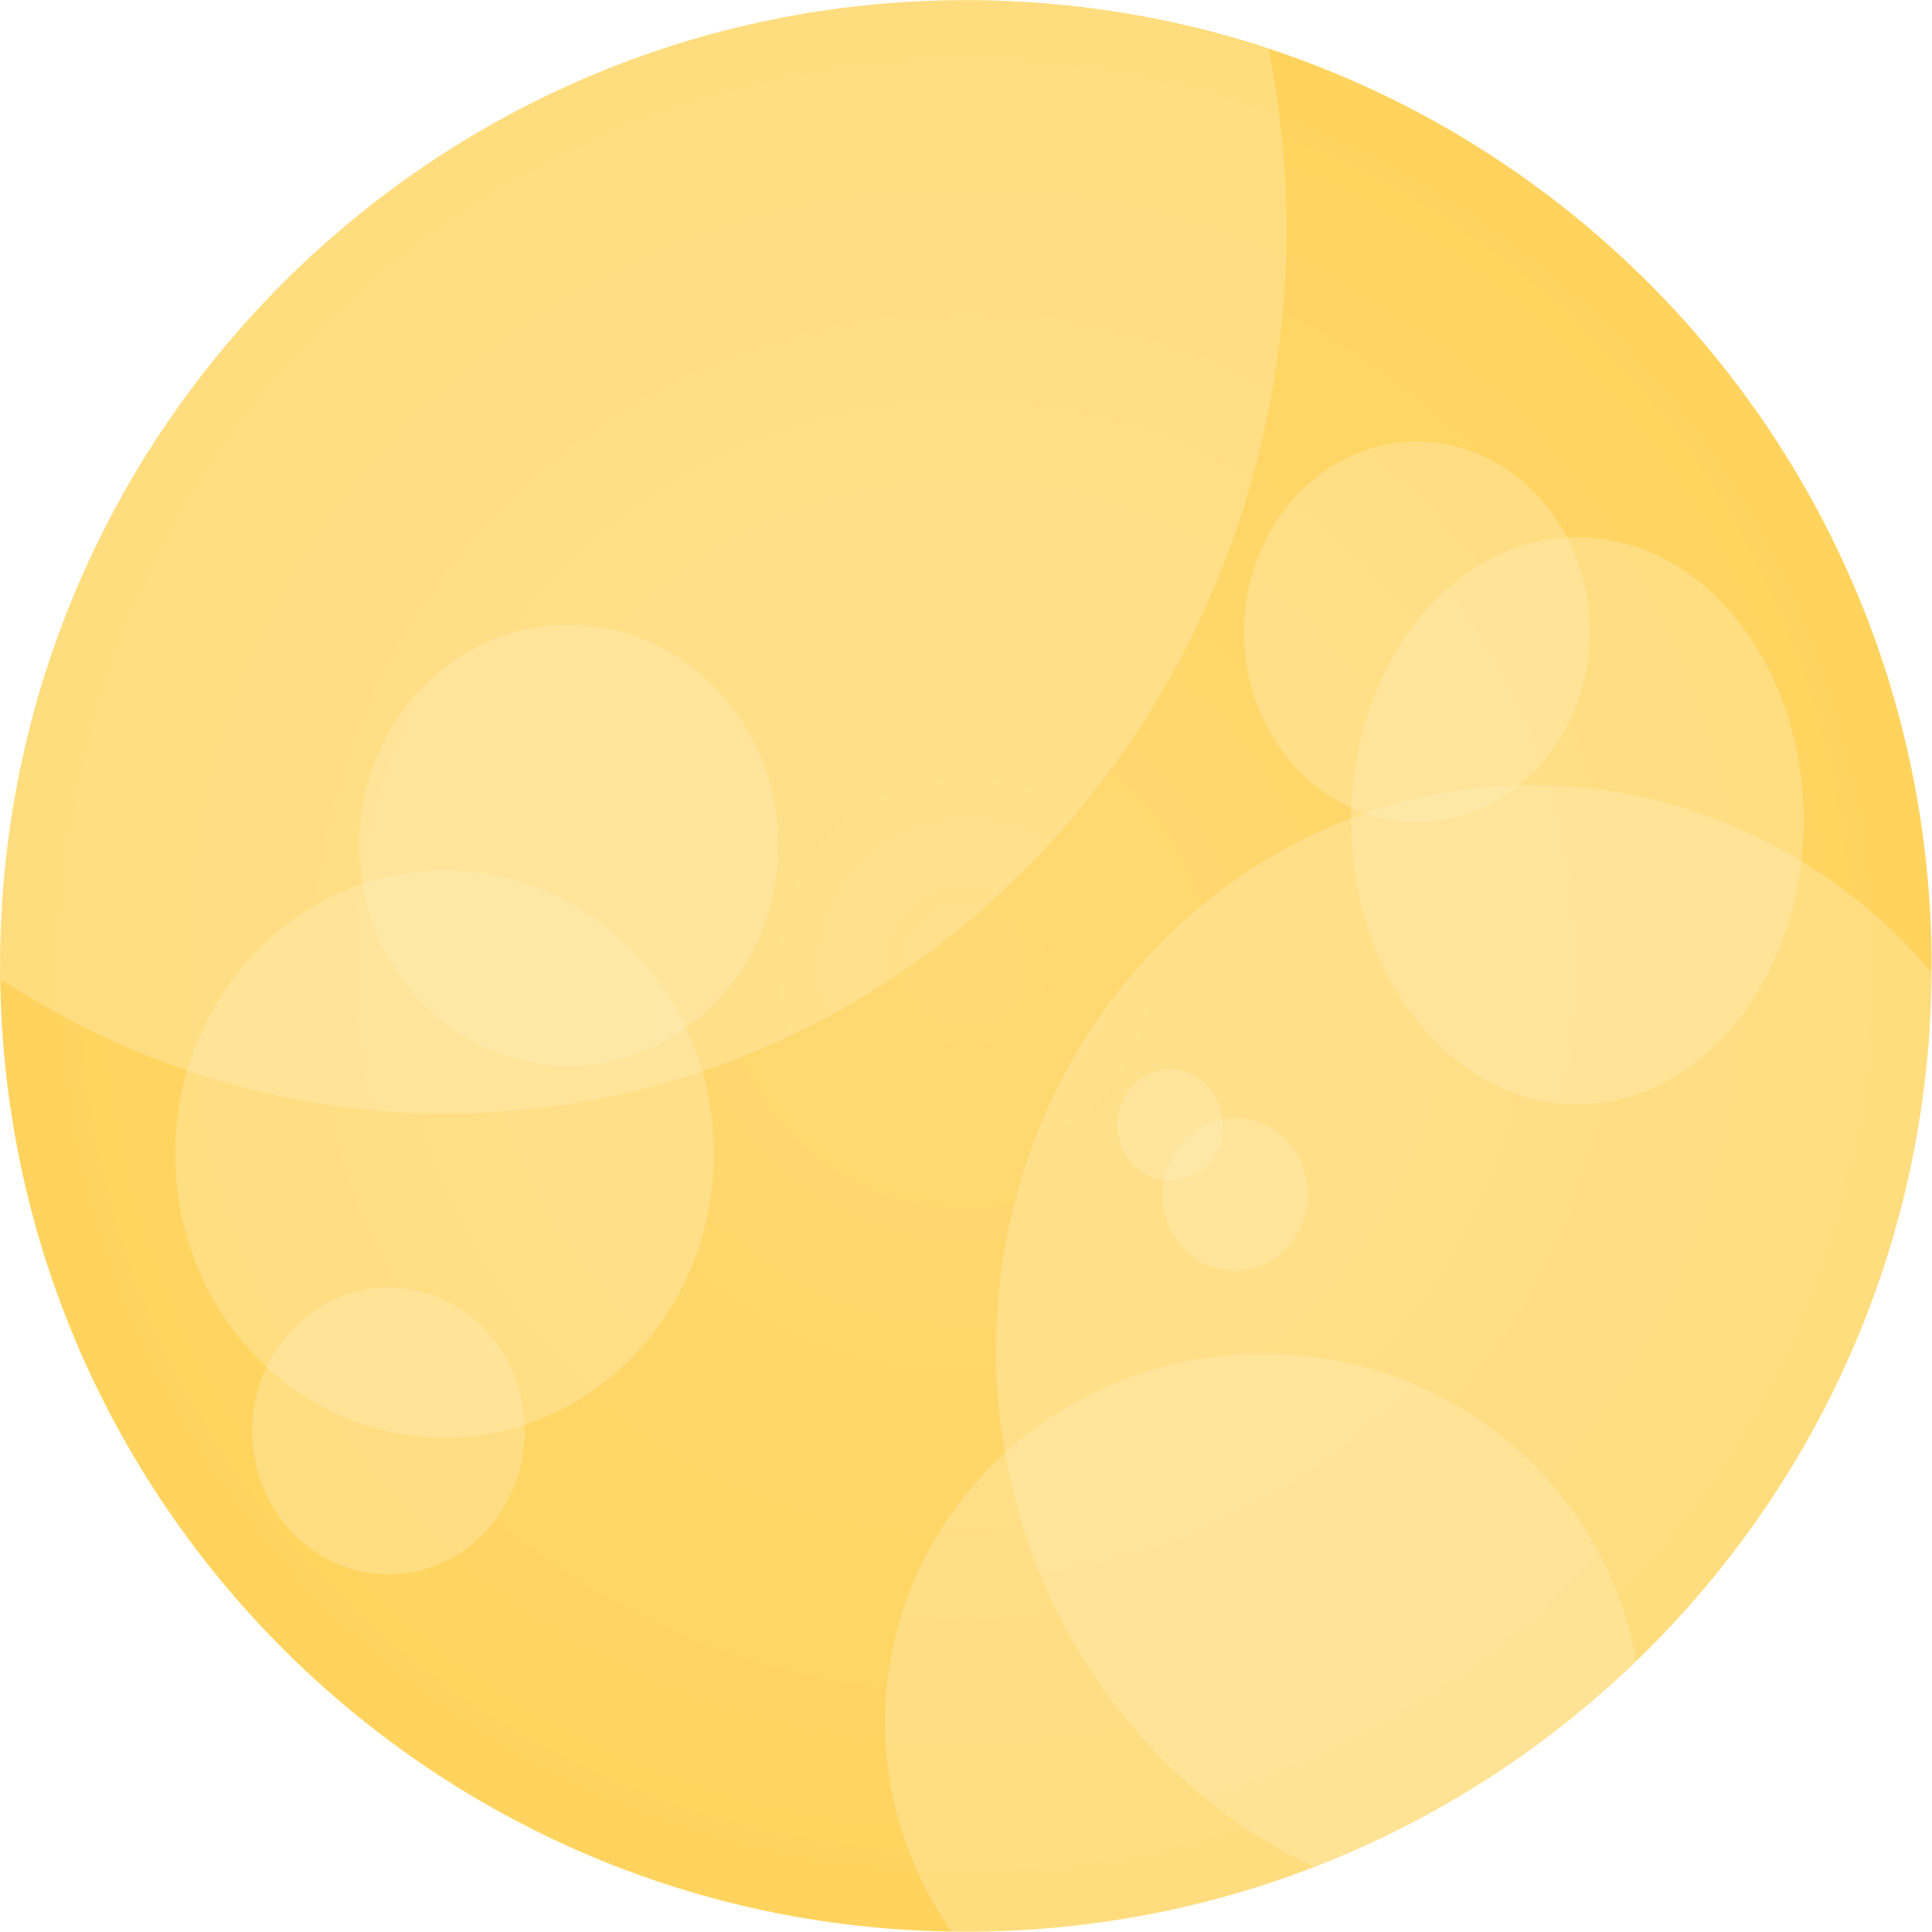
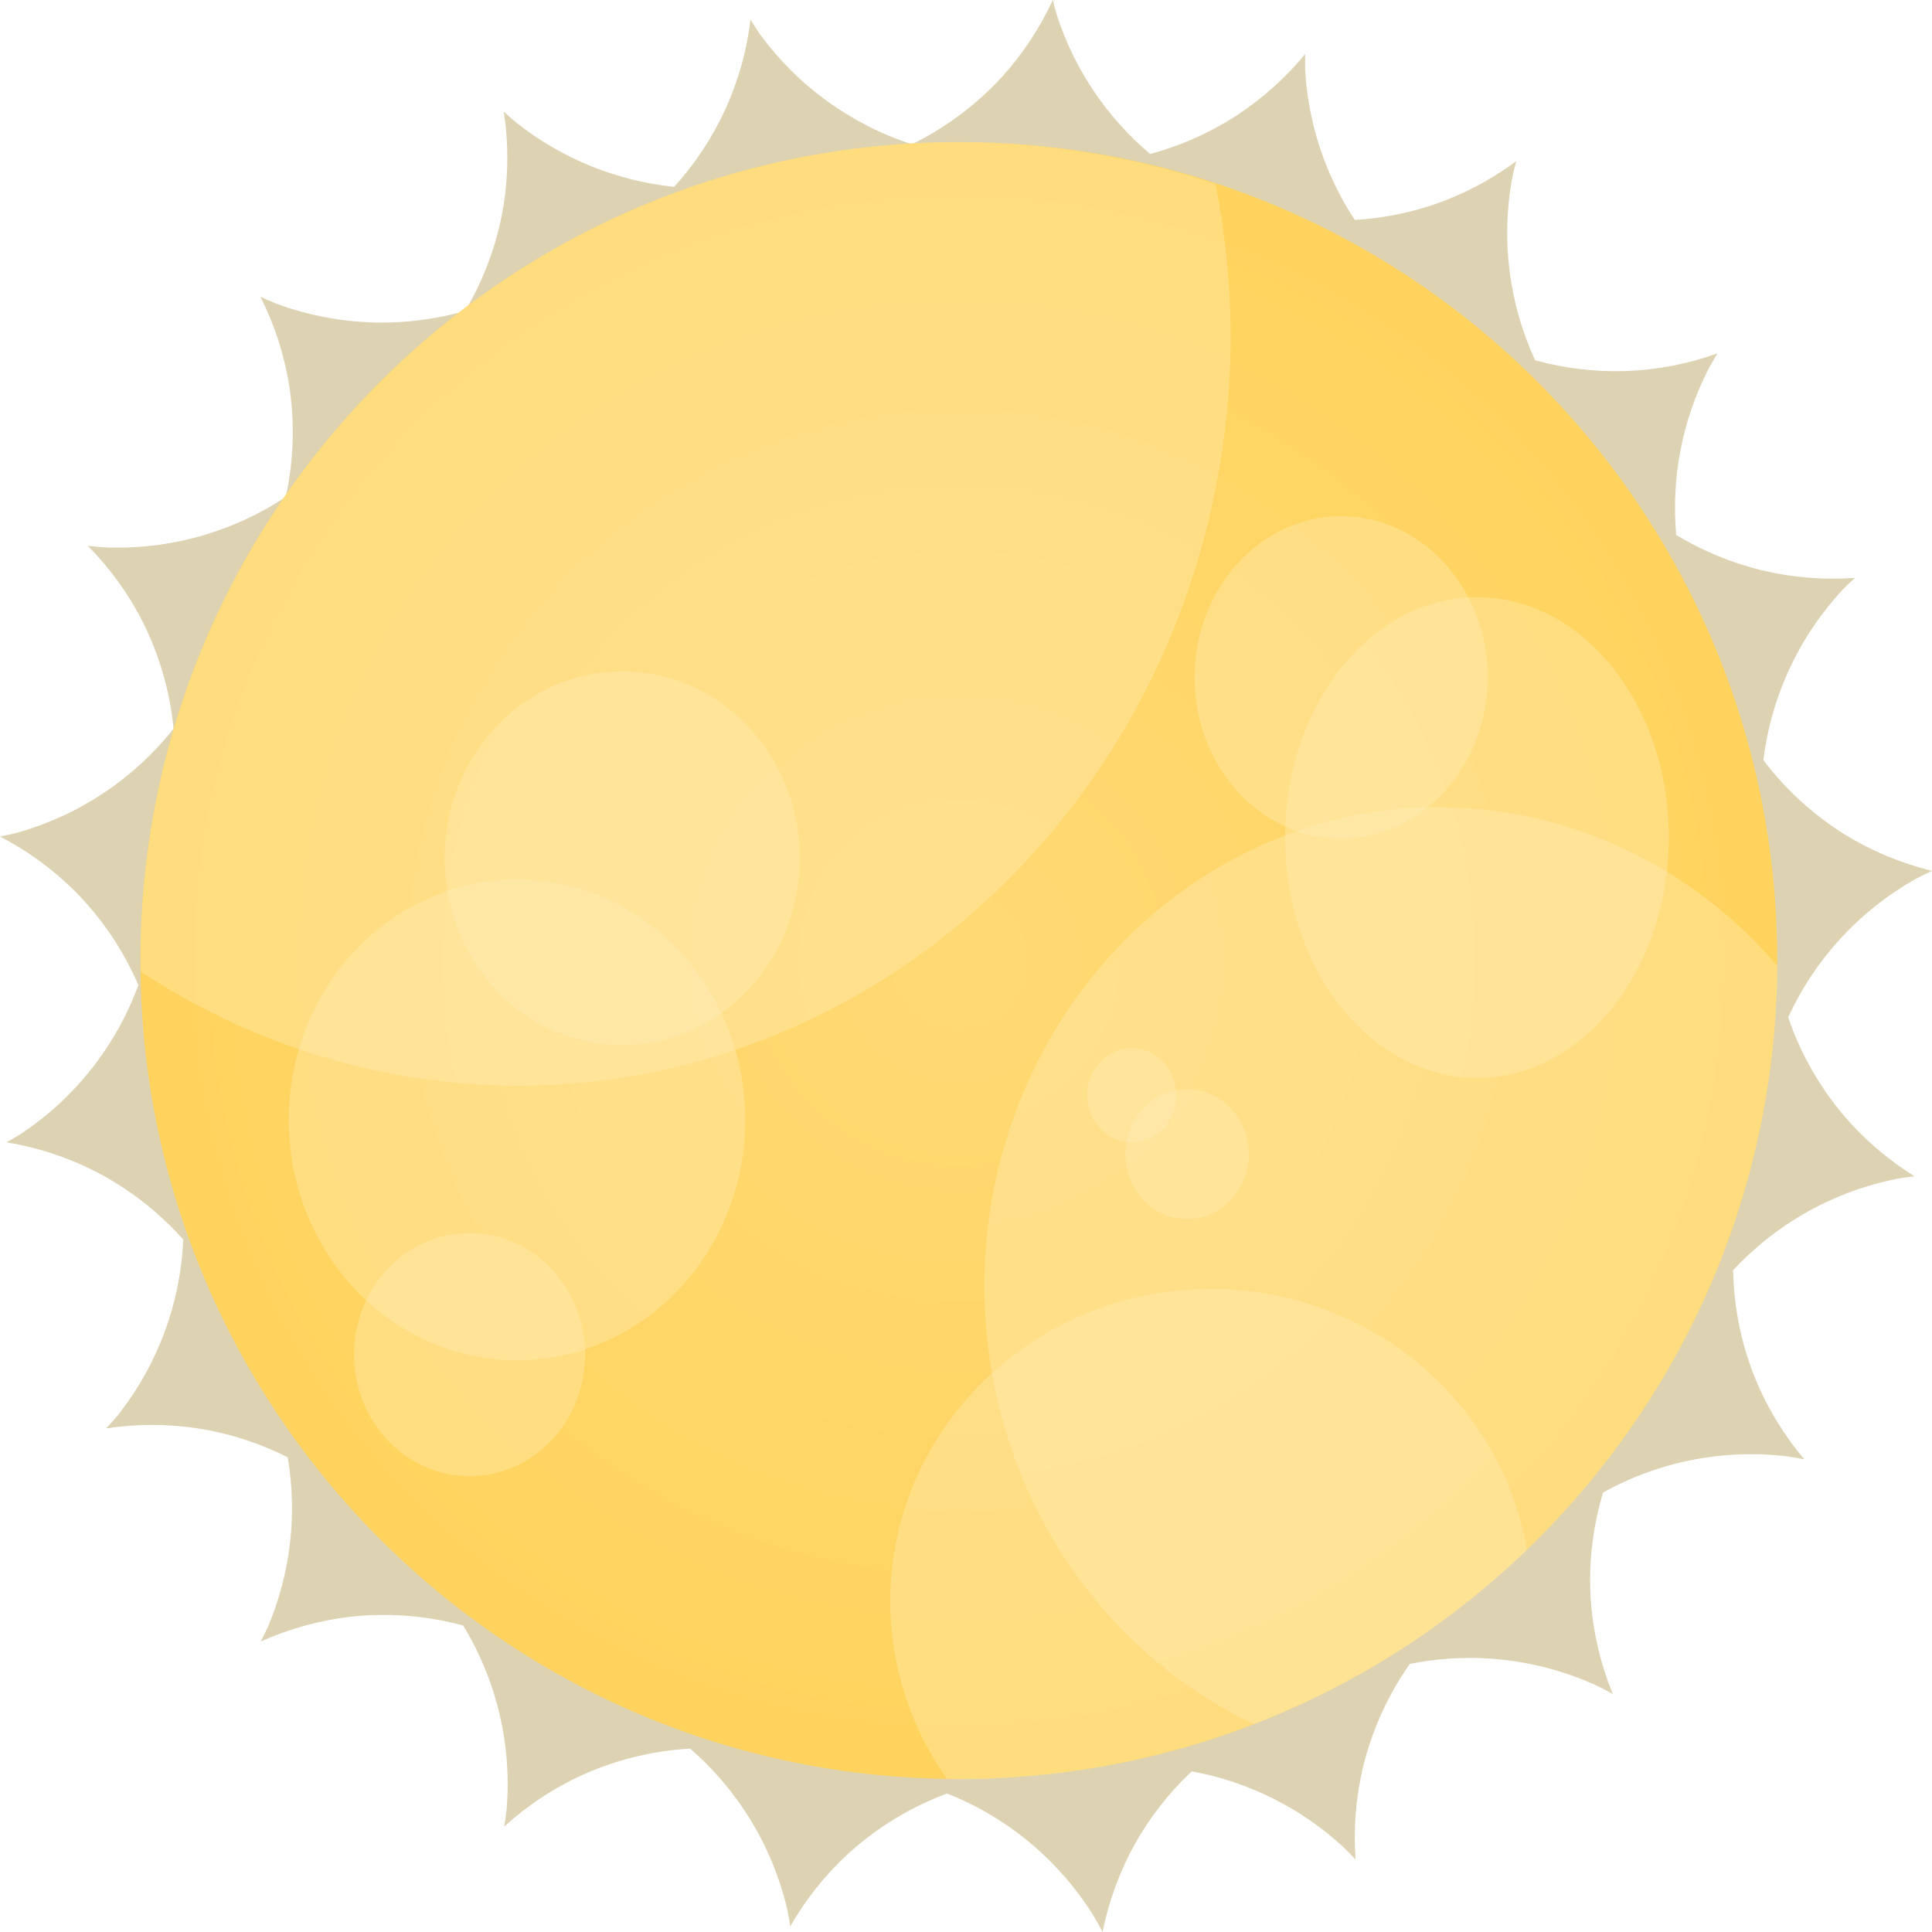
<svg xmlns="http://www.w3.org/2000/svg" xmlns:xlink="http://www.w3.org/1999/xlink" width="64" height="64" id="svg14622" version="1.1" viewBox="0 0 64 64">
  <defs id="defs14624">
    <radialGradient xlink:href="#linearGradient7423" id="radialGradient7429" cx="54.271" cy="10.949" fx="54.271" fy="10.949" r="2.295" gradientUnits="userSpaceOnUse" />
    <linearGradient id="linearGradient7423">
      <stop style="stop-color:#ffd974;stop-opacity:1" offset="0" id="stop7425" />
      <stop style="stop-color:#ffd35d;stop-opacity:1" offset="1" id="stop7427" />
    </linearGradient>
  </defs>
  <g id="layer1" transform="translate(-20.1621,-10.15074)">
-     <g id="g7482" transform="matrix(13.93965,0,0,13.93965,-704.3615,-110.4769)">
+     <path style="fill:#ddd2b1;fill-opacity:1;fill-rule:evenodd;stroke:none;stroke-width:1px;stroke-linecap:butt;stroke-linejoin:miter;stroke-opacity:1" d="m 55.038,10.151 c -0.435,0.942 -1.013,1.812 -1.713,2.579 -0.842,0.908 -1.843,1.654 -2.954,2.2 -2.022,-0.656 -3.785,-1.934 -5.038,-3.651 -0.107,-0.156 -0.21,-0.316 -0.309,-0.478 -0.124,1.032 -0.407,2.038 -0.839,2.984 -0.43,0.933 -1,1.794 -1.69,2.555 -1.904,-0.196 -3.713,-0.93 -5.215,-2.115 -0.146,-0.121 -0.289,-0.247 -0.428,-0.376 0.157,1.027 0.155,2.071 -0.006,3.097 -0.203,1.237 -0.635,2.426 -1.273,3.505 -2.06,0.586 -4.253,0.501 -6.261,-0.242 -0.176,-0.071 -0.35,-0.147 -0.522,-0.227 0.467,0.928 0.789,1.923 0.953,2.949 0.188,1.223 0.15,2.471 -0.114,3.68 -1.772,1.175 -3.869,1.76 -5.993,1.672 -0.189,-0.012 -0.377,-0.03 -0.565,-0.052 0.73,0.738 1.343,1.584 1.815,2.509 0.557,1.11 0.905,2.313 1.026,3.549 -1.324,1.669 -3.143,2.877 -5.195,3.45 -0.183,0.046 -0.368,0.087 -0.554,0.122 0.922,0.478 1.766,1.095 2.5,1.83 0.88,0.892 1.587,1.94 2.083,3.091 -0.738,2.01 -2.096,3.734 -3.878,4.921 -0.16,0.101 -0.324,0.197 -0.489,0.288 1.025,0.168 2.017,0.493 2.943,0.964 1.101,0.568 2.087,1.333 2.911,2.258 -0.093,2.123 -0.854,4.162 -2.174,5.827 -0.122,0.146 -0.248,0.289 -0.379,0.428 1.027,-0.156 2.071,-0.153 3.097,0.009 1.015,0.165 1.998,0.485 2.916,0.947 0.32,1.887 0.097,3.826 -0.644,5.591 -0.079,0.173 -0.162,0.344 -0.251,0.513 0.947,-0.426 1.955,-0.703 2.986,-0.822 1.248,-0.135 2.509,-0.036 3.721,0.291 1.114,1.828 1.618,3.962 1.439,6.095 -0.021,0.189 -0.047,0.378 -0.079,0.565 0.768,-0.699 1.64,-1.275 2.584,-1.707 1.128,-0.508 2.34,-0.804 3.575,-0.874 1.606,1.392 2.732,3.256 3.217,5.326 0.039,0.186 0.071,0.374 0.099,0.562 0.516,-0.902 1.169,-1.719 1.935,-2.421 0.951,-0.862 2.057,-1.534 3.26,-1.981 2.024,0.802 3.735,2.237 4.877,4.091 0.096,0.163 0.187,0.33 0.274,0.498 0.204,-1.018 0.563,-1.999 1.066,-2.908 0.503,-0.897 1.139,-1.711 1.888,-2.415 1.882,0.345 3.627,1.218 5.032,2.517 0.136,0.132 0.268,0.268 0.396,0.408 -0.076,-1.035 0.009,-2.076 0.251,-3.085 0.299,-1.219 0.823,-2.371 1.544,-3.397 2.099,-0.422 4.277,-0.166 6.221,0.731 0.17,0.084 0.339,0.172 0.504,0.265 -0.394,-0.961 -0.638,-1.977 -0.723,-3.013 -0.092,-1.235 0.044,-2.477 0.402,-3.662 1.858,-1.032 3.994,-1.451 6.104,-1.197 0.188,0.027 0.376,0.061 0.562,0.099 -0.671,-0.793 -1.215,-1.686 -1.614,-2.646 -0.469,-1.15 -0.722,-2.377 -0.746,-3.619 1.45,-1.561 3.358,-2.622 5.448,-3.033 0.187,-0.032 0.374,-0.058 0.562,-0.079 -0.882,-0.548 -1.674,-1.229 -2.348,-2.019 -0.809,-0.958 -1.433,-2.059 -1.838,-3.246 0.894,-1.946 2.384,-3.557 4.254,-4.601 0.168,-0.088 0.338,-0.172 0.51,-0.251 -1.009,-0.247 -1.974,-0.648 -2.861,-1.189 -1.052,-0.652 -1.976,-1.493 -2.724,-2.479 0.258,-2.109 1.176,-4.083 2.622,-5.641 0.133,-0.136 0.27,-0.268 0.411,-0.396 -1.036,0.075 -2.078,-0.011 -3.088,-0.254 -0.998,-0.243 -1.953,-0.637 -2.832,-1.168 -0.171,-1.907 0.204,-3.823 1.081,-5.524 0.091,-0.167 0.186,-0.331 0.286,-0.492 -0.978,0.351 -2.004,0.548 -3.042,0.586 -1.013,0.032 -2.024,-0.089 -3.001,-0.358 -0.868,-1.887 -1.133,-3.997 -0.758,-6.04 0.04,-0.186 0.084,-0.37 0.134,-0.554 -0.834,0.619 -1.759,1.105 -2.742,1.442 -0.842,0.282 -1.718,0.451 -2.605,0.504 -0.968,-1.47 -1.534,-3.167 -1.643,-4.924 -0.006,-0.19 -0.007,-0.381 -0.003,-0.571 -0.66,0.803 -1.441,1.498 -2.313,2.063 -0.871,0.558 -1.822,0.978 -2.82,1.247 -1.427,-1.204 -2.492,-2.781 -3.077,-4.554 -0.055,-0.181 -0.104,-0.364 -0.149,-0.548 z" id="path7691" />
+     <g id="g7482" transform="matrix(11.81314,0,0,11.81314,-589.1863,-87.37238)">
      <circle r="2.295" cy="10.949" cx="54.271" id="path7421" style="opacity:1;fill:url(#radialGradient7429);fill-opacity:1;stroke:none;stroke-width:1;stroke-miterlimit:4;stroke-dasharray:none;stroke-opacity:1" d="M 56.567,10.949 A 2.295,2.295 0 0 1 54.271,13.245 2.295,2.295 0 0 1 51.976,10.949 2.295,2.295 0 0 1 54.271,8.654 2.295,2.295 0 0 1 56.567,10.949 Z" />
      <ellipse ry="0.674" rx="0.538" cy="10.604" cx="55.724" id="path7451" style="opacity:1;fill:#ffeebc;fill-opacity:0.359;stroke:none;stroke-width:1;stroke-miterlimit:4;stroke-dasharray:none;stroke-opacity:1" d="M 56.262,10.604 A 0.538,0.674 0 0 1 55.724,11.277 0.538,0.674 0 0 1 55.186,10.604 0.538,0.674 0 0 1 55.724,9.93 0.538,0.674 0 0 1 56.262,10.604 Z" />
      <ellipse style="opacity:1;fill:#ffeebc;fill-opacity:0.359;stroke:none;stroke-width:1;stroke-miterlimit:4;stroke-dasharray:none;stroke-opacity:1" id="ellipse7453" cx="55.343" cy="10.155" rx="0.411" ry="0.452" d="m 55.754,10.155 a 0.411,0.452 0 0 1 -0.411,0.452 0.411,0.452 0 0 1 -0.411,-0.452 0.411,0.452 0 0 1 0.411,-0.452 0.411,0.452 0 0 1 0.411,0.452 z" />
      <ellipse style="opacity:1;fill:#ffeebc;fill-opacity:0.359;stroke:none;stroke-width:1;stroke-miterlimit:4;stroke-dasharray:none;stroke-opacity:1" id="ellipse7455" cx="53.032" cy="11.396" rx="0.64" ry="0.674" d="m 53.672,11.396 a 0.64,0.674 0 0 1 -0.64,0.674 0.64,0.674 0 0 1 -0.64,-0.674 0.64,0.674 0 0 1 0.64,-0.674 0.64,0.674 0 0 1 0.64,0.674 z" />
      <ellipse ry="0.524" rx="0.498" cy="10.662" cx="53.327" id="ellipse7457" style="opacity:1;fill:#ffeebc;fill-opacity:0.359;stroke:none;stroke-width:1;stroke-miterlimit:4;stroke-dasharray:none;stroke-opacity:1" d="m 53.825,10.662 a 0.498,0.524 0 0 1 -0.498,0.524 0.498,0.524 0 0 1 -0.498,-0.524 0.498,0.524 0 0 1 0.498,-0.524 0.498,0.524 0 0 1 0.498,0.524 z" />
      <ellipse style="opacity:1;fill:#ffeebc;fill-opacity:0.359;stroke:none;stroke-width:1;stroke-miterlimit:4;stroke-dasharray:none;stroke-opacity:1" id="ellipse7459" cx="52.899" cy="12.054" rx="0.324" ry="0.341" d="m 53.223,12.054 a 0.324,0.341 0 0 1 -0.324,0.341 0.324,0.341 0 0 1 -0.324,-0.341 0.324,0.341 0 0 1 0.324,-0.341 0.324,0.341 0 0 1 0.324,0.341 z" />
      <path id="ellipse7461" transform="matrix(0.2822222,0,0,0.2822222,0.3990535,6.629084)" d="m 193.389,18.57 a 3.185,3.107 0 0 0 -3.186,3.107 3.185,3.107 0 0 0 0.562,1.758 8.134,8.134 0 0 0 0.121,0.006 8.134,8.134 0 0 0 5.643,-2.279 3.185,3.107 0 0 0 -3.141,-2.592 z" style="opacity:1;fill:#ffeebc;fill-opacity:0.359;stroke:none;stroke-width:1;stroke-miterlimit:4;stroke-dasharray:none;stroke-opacity:1" />
      <ellipse style="opacity:1;fill:#ffeebc;fill-opacity:0.359;stroke:none;stroke-width:1;stroke-miterlimit:4;stroke-dasharray:none;stroke-opacity:1" id="ellipse7466" cx="54.911" cy="11.492" rx="0.173" ry="0.182" d="m 55.084,11.492 a 0.173,0.182 0 0 1 -0.173,0.182 0.173,0.182 0 0 1 -0.173,-0.182 0.173,0.182 0 0 1 0.173,-0.182 0.173,0.182 0 0 1 0.173,0.182 z" />
      <ellipse ry="0.132" rx="0.125" cy="11.327" cx="54.756" id="ellipse7468" style="opacity:1;fill:#ffeebc;fill-opacity:0.359;stroke:none;stroke-width:1;stroke-miterlimit:4;stroke-dasharray:none;stroke-opacity:1" d="m 54.881,11.327 a 0.125,0.132 0 0 1 -0.125,0.132 0.125,0.132 0 0 1 -0.125,-0.132 0.125,0.132 0 0 1 0.125,-0.132 0.125,0.132 0 0 1 0.125,0.132 z" />
      <path id="ellipse7470" transform="matrix(0.2822222,0,0,0.2822222,0.3990535,6.629084)" d="m 190.887,7.174 a 8.134,8.134 0 0 0 -8.133,8.133 8.134,8.134 0 0 0 0.004,0.111 7.09,7.466 0 0 0 3.738,1.133 7.09,7.466 0 0 0 7.09,-7.467 7.09,7.466 0 0 0 -0.152,-1.494 8.134,8.134 0 0 0 -2.547,-0.416 z" style="opacity:1;fill:#ffeebc;fill-opacity:0.359;stroke:none;stroke-width:1;stroke-miterlimit:4;stroke-dasharray:none;stroke-opacity:1" />
      <path id="ellipse7477" transform="matrix(0.2822222,0,0,0.2822222,0.3990535,6.629084)" d="m 195.662,13.783 a 4.523,4.763 0 0 0 -4.523,4.764 4.523,4.763 0 0 0 2.68,4.346 8.134,8.134 0 0 0 5.199,-7.531 4.523,4.763 0 0 0 -3.355,-1.578 z" style="opacity:1;fill:#ffeebc;fill-opacity:0.359;stroke:none;stroke-width:1;stroke-miterlimit:4;stroke-dasharray:none;stroke-opacity:1" />
    </g>
  </g>
</svg>
